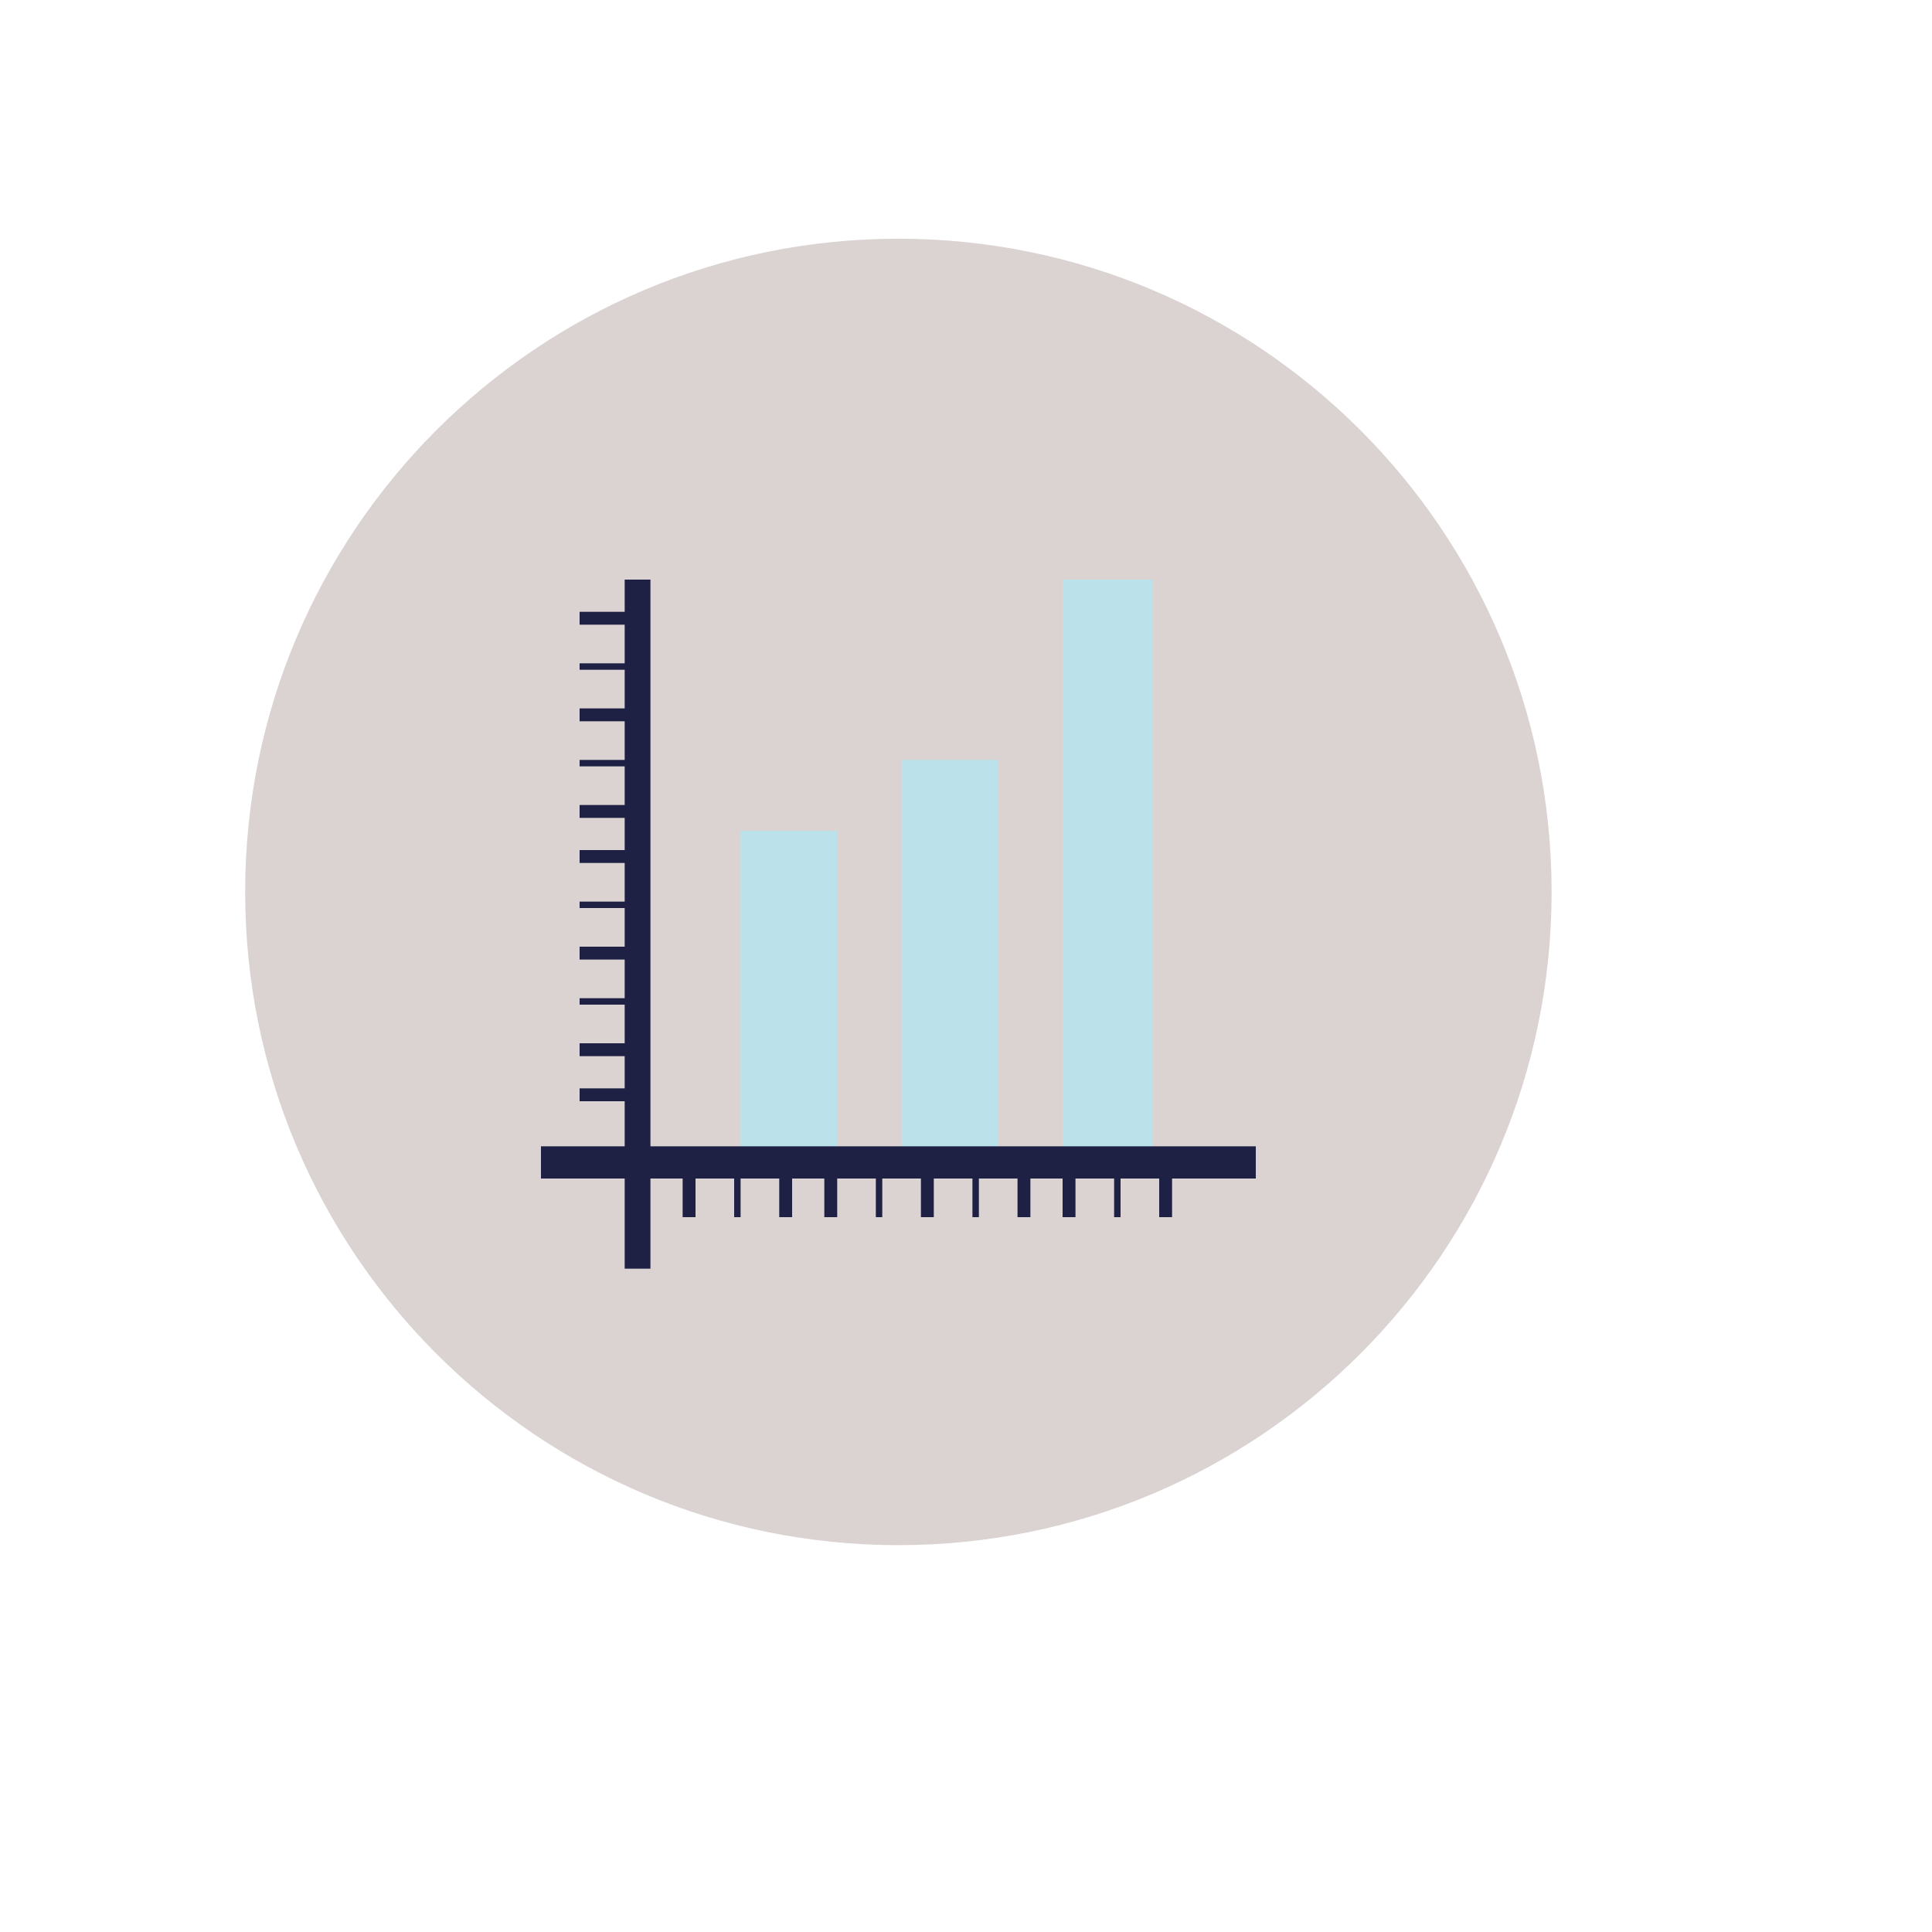
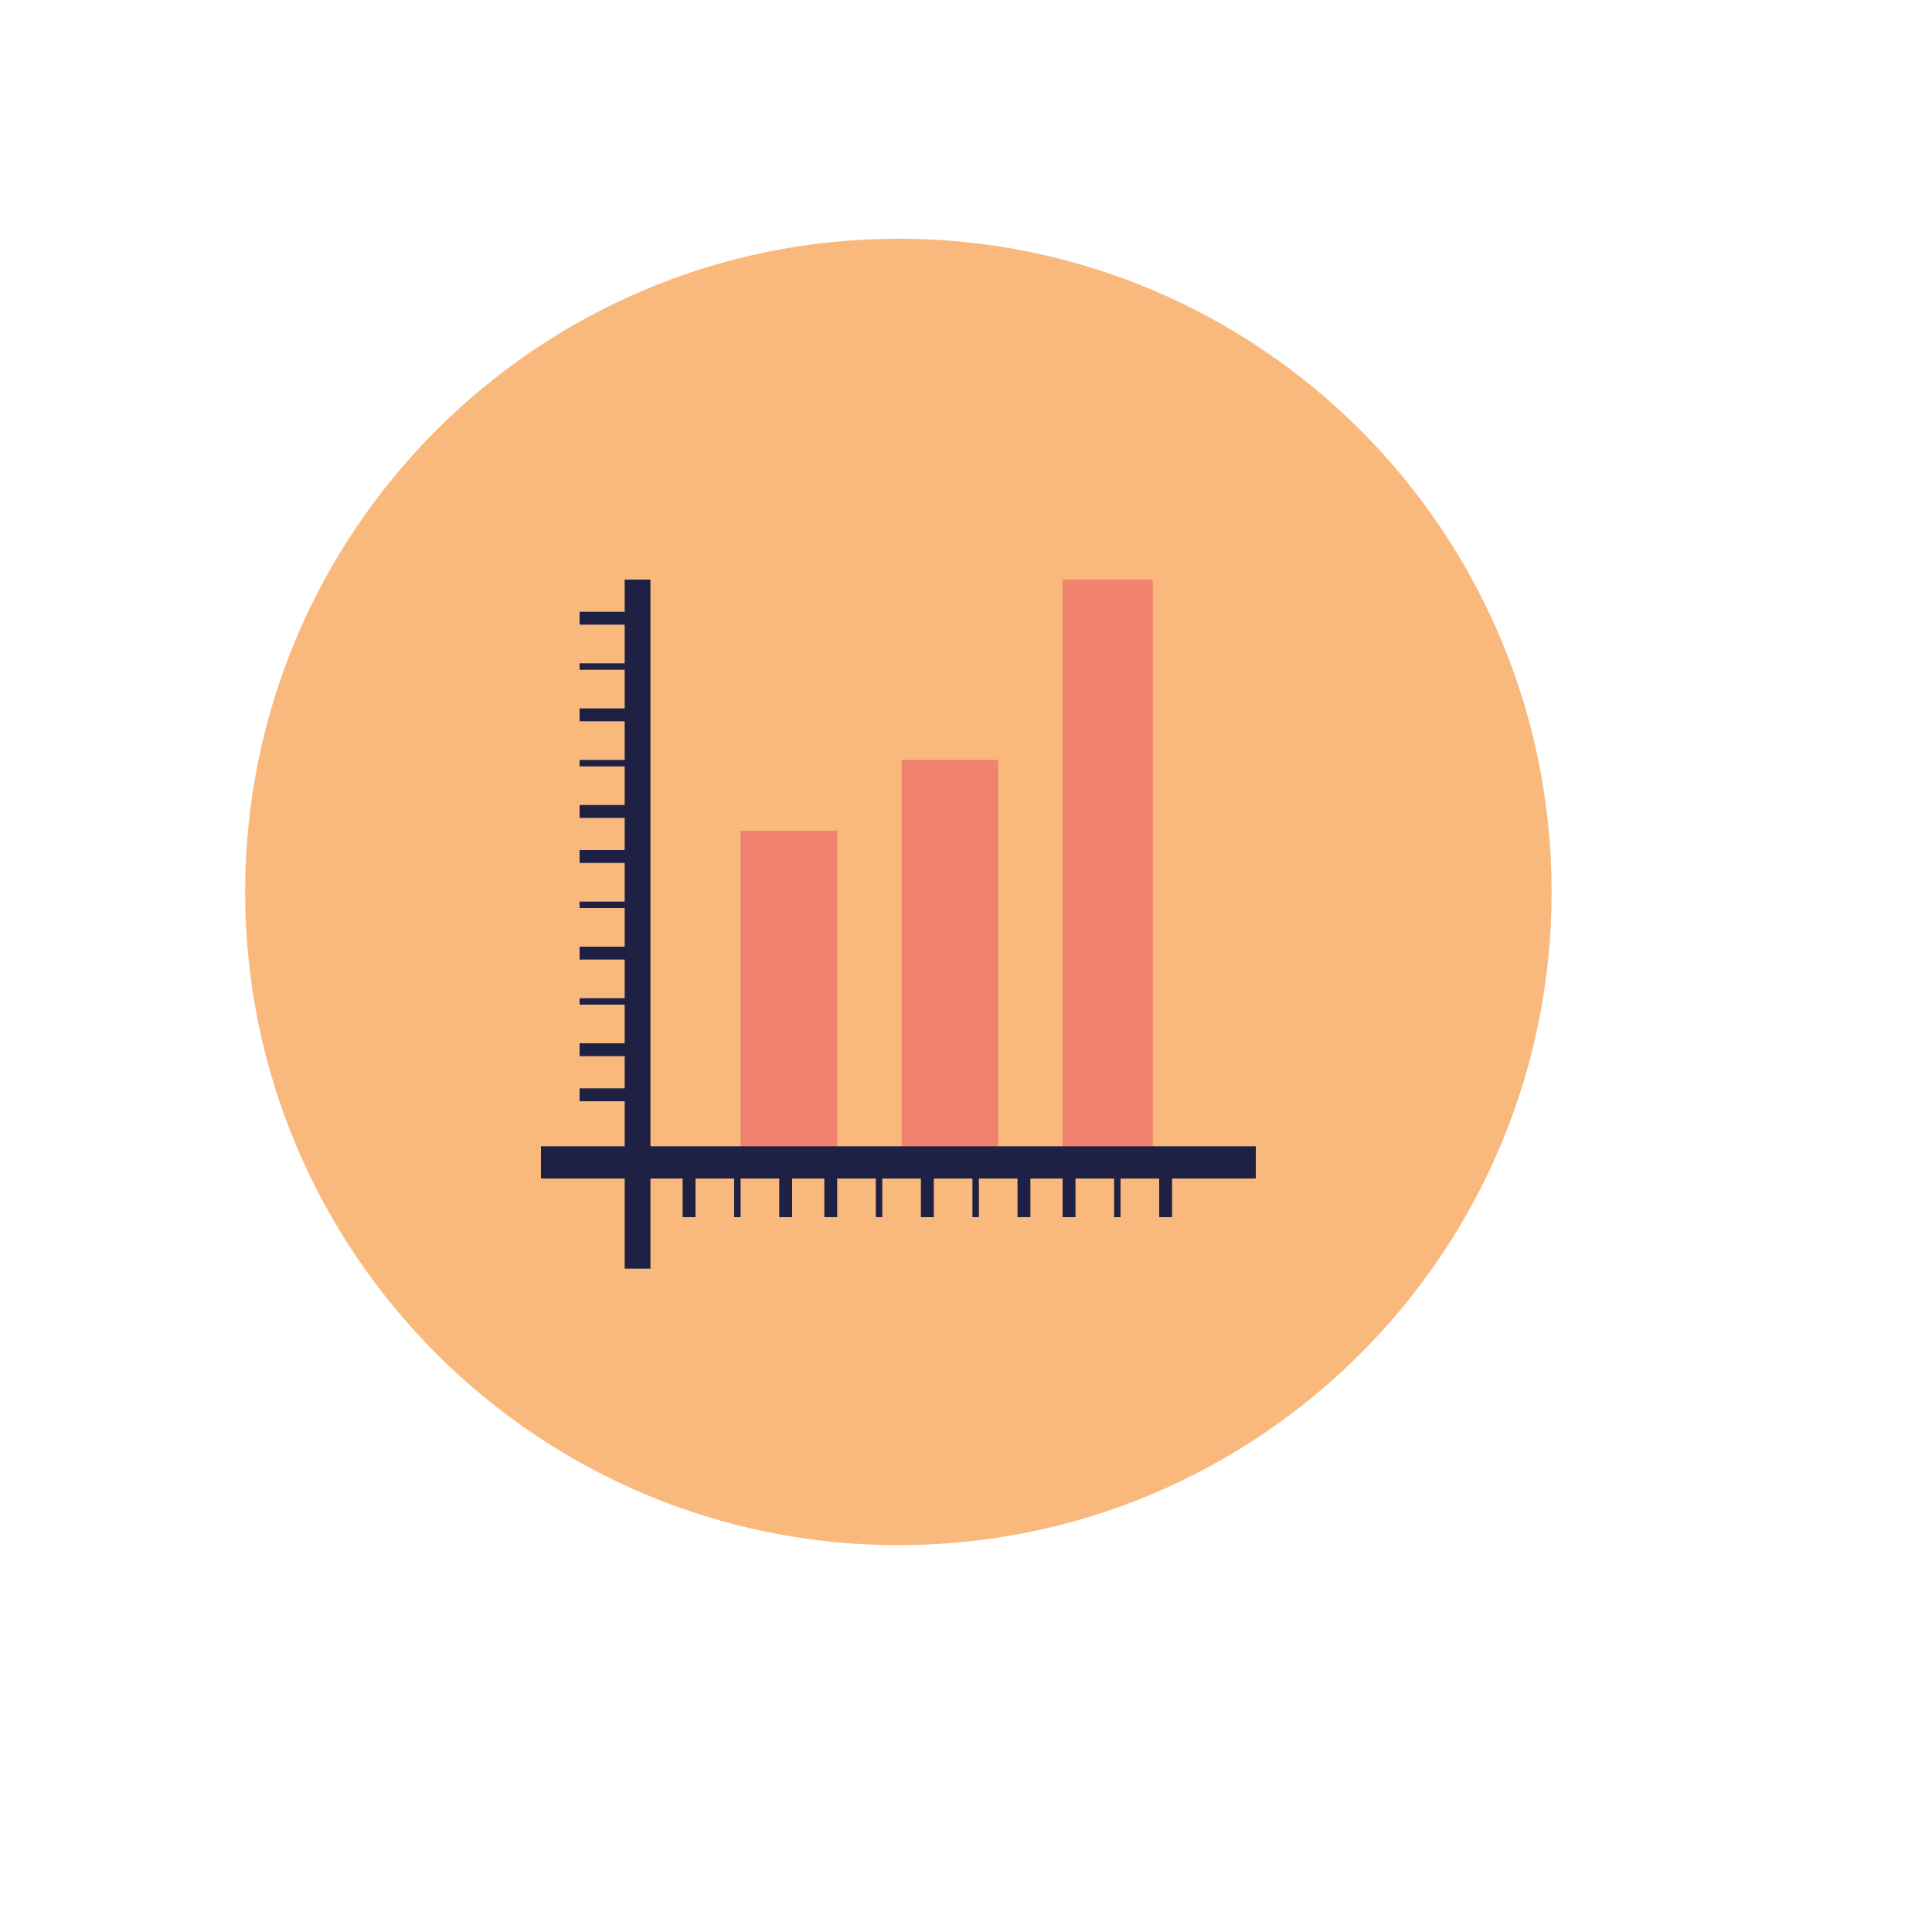
<svg xmlns="http://www.w3.org/2000/svg" version="1.1" id="Ebene_1" x="0px" y="0px" width="300px" height="300px" viewBox="0 0 300 300" enable-background="new 0 0 300 300" xml:space="preserve">
-   <path fill="#DAD3D2" d="M139.501,37.069c56.018,0,101.43,45.412,101.43,101.432c0,56.018-45.412,101.43-101.43,101.43  c-56.02,0-101.432-45.412-101.432-101.43C38.069,82.481,83.481,37.069,139.501,37.069" />
-   <path fill="none" d="M139.501,37.069c56.018,0,101.43,45.412,101.43,101.432c0,56.018-45.412,101.43-101.43,101.43  c-56.02,0-101.432-45.412-101.432-101.43C38.069,82.481,83.481,37.069,139.501,37.069" />
+   <path fill="#F9B87C" d="M139.501,37.069c56.019,0,101.431,45.412,101.431,101.432c0,56.019-45.412,101.431-101.431,101.431  c-56.02,0-101.432-45.412-101.432-101.431C38.069,82.481,83.481,37.069,139.501,37.069" />
+   <path fill="none" d="M139.501,37.069c56.019,0,101.431,45.412,101.431,101.432c0,56.019-45.412,101.431-101.431,101.431  c-56.02,0-101.432-45.412-101.432-101.431C38.069,82.481,83.481,37.069,139.501,37.069" />
+   <path fill="none" stroke="#7DC18E" stroke-width="3" stroke-miterlimit="10" d="M99,132" />
+   <path fill="none" stroke="#7DC18E" stroke-width="3" stroke-miterlimit="10" d="M147.834,109.834" />
+   <path fill="none" stroke="#7DC18E" stroke-width="3" stroke-miterlimit="10" d="M182,65.667" />
  <g>
-     <path fill="none" stroke="#7DC18E" stroke-width="3" stroke-miterlimit="10" d="M99,132" />
-     <path fill="none" stroke="#7DC18E" stroke-width="3" stroke-miterlimit="10" d="M147.834,109.834" />
-     <path fill="none" stroke="#7DC18E" stroke-width="3" stroke-miterlimit="10" d="M182,65.667" />
+     <rect x="115" y="129" fill="#F0826E" width="15" height="51" />
+   </g>
+   <g>
+     <rect x="140" y="118" fill="#F0826E" width="15" height="62" />
+   </g>
+   <g>
+     <rect x="165" y="90" fill="#F0826E" width="14" height="90" />
+   </g>
+   <g>
+     <rect x="97" y="90" fill="#1E2144" width="4" height="107" />
+   </g>
+   <g>
+     <rect x="84" y="178" fill="#1E2144" width="111" height="5" />
+   </g>
+   <g>
    <g>
-       <rect x="115" y="129" fill="#BBE2EB" width="15" height="51" />
+       <rect x="90" y="169" fill="#1E2144" width="9" height="2" />
    </g>
    <g>
-       <rect x="140" y="118" fill="#BBE2EB" width="15" height="62" />
+       <rect x="90" y="162" fill="#1E2144" width="9" height="2" />
    </g>
    <g>
-       <rect x="165" y="90" fill="#BBE2EB" width="14" height="90" />
+       <rect x="90" y="155" fill="#1E2144" width="9" height="1" />
    </g>
    <g>
-       <rect x="97" y="90" fill="#1E2144" width="4" height="107" />
+       <rect x="90" y="147" fill="#1E2144" width="9" height="2" />
    </g>
    <g>
-       <rect x="84" y="178" fill="#1E2144" width="111" height="5" />
+       <rect x="90" y="140" fill="#1E2144" width="9" height="1" />
    </g>
    <g>
-       <g>
-         <rect x="90" y="169" fill="#1E2144" width="9" height="2" />
-       </g>
-       <g>
-         <rect x="90" y="162" fill="#1E2144" width="9" height="2" />
-       </g>
-       <g>
-         <rect x="90" y="155" fill="#1E2144" width="9" height="1" />
-       </g>
-       <g>
-         <rect x="90" y="147" fill="#1E2144" width="9" height="2" />
-       </g>
-       <g>
-         <rect x="90" y="140" fill="#1E2144" width="9" height="1" />
-       </g>
-       <g>
-         <rect x="90" y="132" fill="#1E2144" width="9" height="2" />
-       </g>
-       <g>
-         <rect x="90" y="125" fill="#1E2144" width="9" height="2" />
-       </g>
-       <g>
-         <rect x="90" y="118" fill="#1E2144" width="9" height="1" />
-       </g>
-       <g>
-         <rect x="90" y="110" fill="#1E2144" width="9" height="2" />
-       </g>
-       <g>
-         <rect x="90" y="103" fill="#1E2144" width="9" height="1" />
-       </g>
-       <g>
-         <rect x="90" y="95" fill="#1E2144" width="9" height="2" />
-       </g>
+       <rect x="90" y="132" fill="#1E2144" width="9" height="2" />
    </g>
    <g>
-       <g>
-         <rect x="180" y="180" fill="#1E2144" width="2" height="9" />
-       </g>
-       <g>
-         <rect x="173" y="180" fill="#1E2144" width="1" height="9" />
-       </g>
-       <g>
-         <rect x="165" y="180" fill="#1E2144" width="2" height="9" />
-       </g>
-       <g>
-         <rect x="158" y="180" fill="#1E2144" width="2" height="9" />
-       </g>
-       <g>
-         <rect x="151" y="180" fill="#1E2144" width="1" height="9" />
-       </g>
-       <g>
-         <rect x="143" y="180" fill="#1E2144" width="2" height="9" />
-       </g>
-       <g>
-         <rect x="136" y="180" fill="#1E2144" width="1" height="9" />
-       </g>
-       <g>
-         <rect x="128" y="180" fill="#1E2144" width="2" height="9" />
-       </g>
-       <g>
-         <rect x="121" y="180" fill="#1E2144" width="2" height="9" />
-       </g>
-       <g>
-         <rect x="114" y="180" fill="#1E2144" width="1" height="9" />
-       </g>
-       <g>
-         <rect x="106" y="180" fill="#1E2144" width="2" height="9" />
-       </g>
+       <rect x="90" y="125" fill="#1E2144" width="9" height="2" />
    </g>
-     <path fill="none" stroke="#7DC18E" stroke-width="3" stroke-miterlimit="10" d="M176.129,65.36" />
-     <path fill="none" stroke="#7DC18E" stroke-width="3" stroke-miterlimit="10" d="M181.75,71.224" />
+     <g>
+       <rect x="90" y="118" fill="#1E2144" width="9" height="1" />
+     </g>
+     <g>
+       <rect x="90" y="110" fill="#1E2144" width="9" height="2" />
+     </g>
+     <g>
+       <rect x="90" y="103" fill="#1E2144" width="9" height="1" />
+     </g>
+     <g>
+       <rect x="90" y="95" fill="#1E2144" width="9" height="2" />
+     </g>
  </g>
+   <g>
+     <g>
+       <rect x="180" y="180" fill="#1E2144" width="2" height="9" />
+     </g>
+     <g>
+       <rect x="173" y="180" fill="#1E2144" width="1" height="9" />
+     </g>
+     <g>
+       <rect x="165" y="180" fill="#1E2144" width="2" height="9" />
+     </g>
+     <g>
+       <rect x="158" y="180" fill="#1E2144" width="2" height="9" />
+     </g>
+     <g>
+       <rect x="151" y="180" fill="#1E2144" width="1" height="9" />
+     </g>
+     <g>
+       <rect x="143" y="180" fill="#1E2144" width="2" height="9" />
+     </g>
+     <g>
+       <rect x="136" y="180" fill="#1E2144" width="1" height="9" />
+     </g>
+     <g>
+       <rect x="128" y="180" fill="#1E2144" width="2" height="9" />
+     </g>
+     <g>
+       <rect x="121" y="180" fill="#1E2144" width="2" height="9" />
+     </g>
+     <g>
+       <rect x="114" y="180" fill="#1E2144" width="1" height="9" />
+     </g>
+     <g>
+       <rect x="106" y="180" fill="#1E2144" width="2" height="9" />
+     </g>
+   </g>
+   <path fill="none" stroke="#7DC18E" stroke-width="3" stroke-miterlimit="10" d="M176.129,65.36" />
+   <path fill="none" stroke="#7DC18E" stroke-width="3" stroke-miterlimit="10" d="M181.75,71.224" />
</svg>
